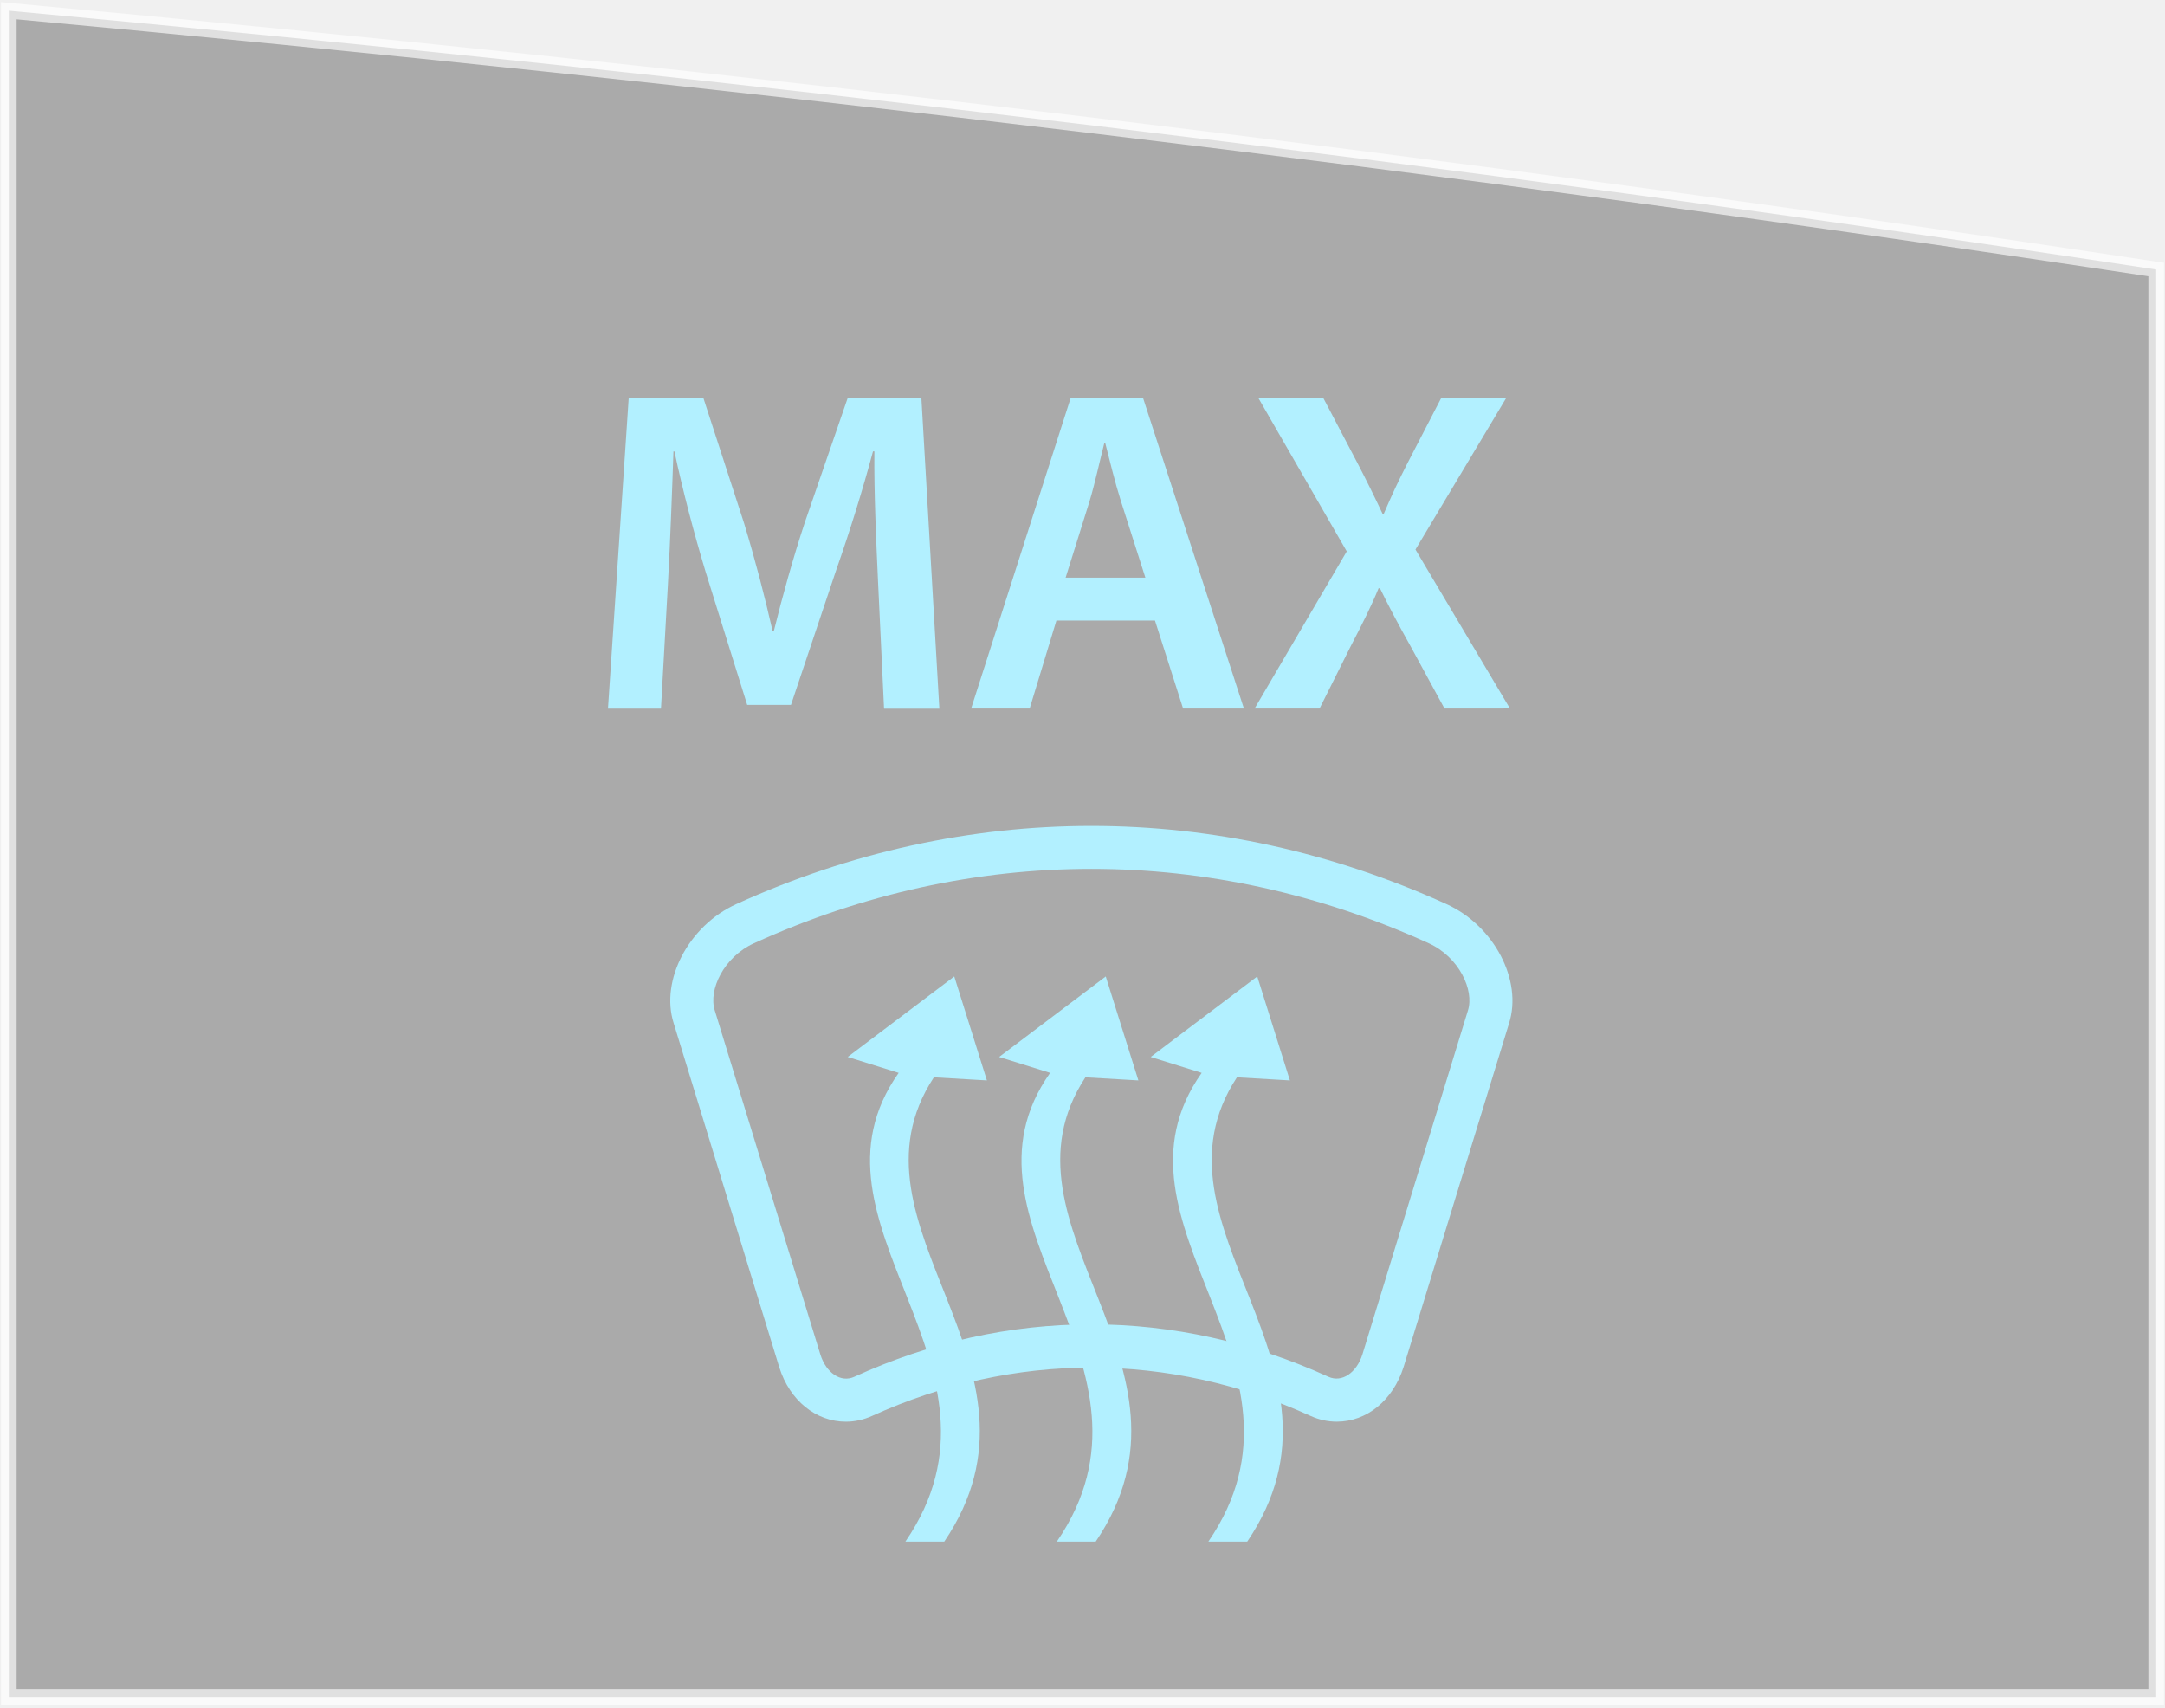
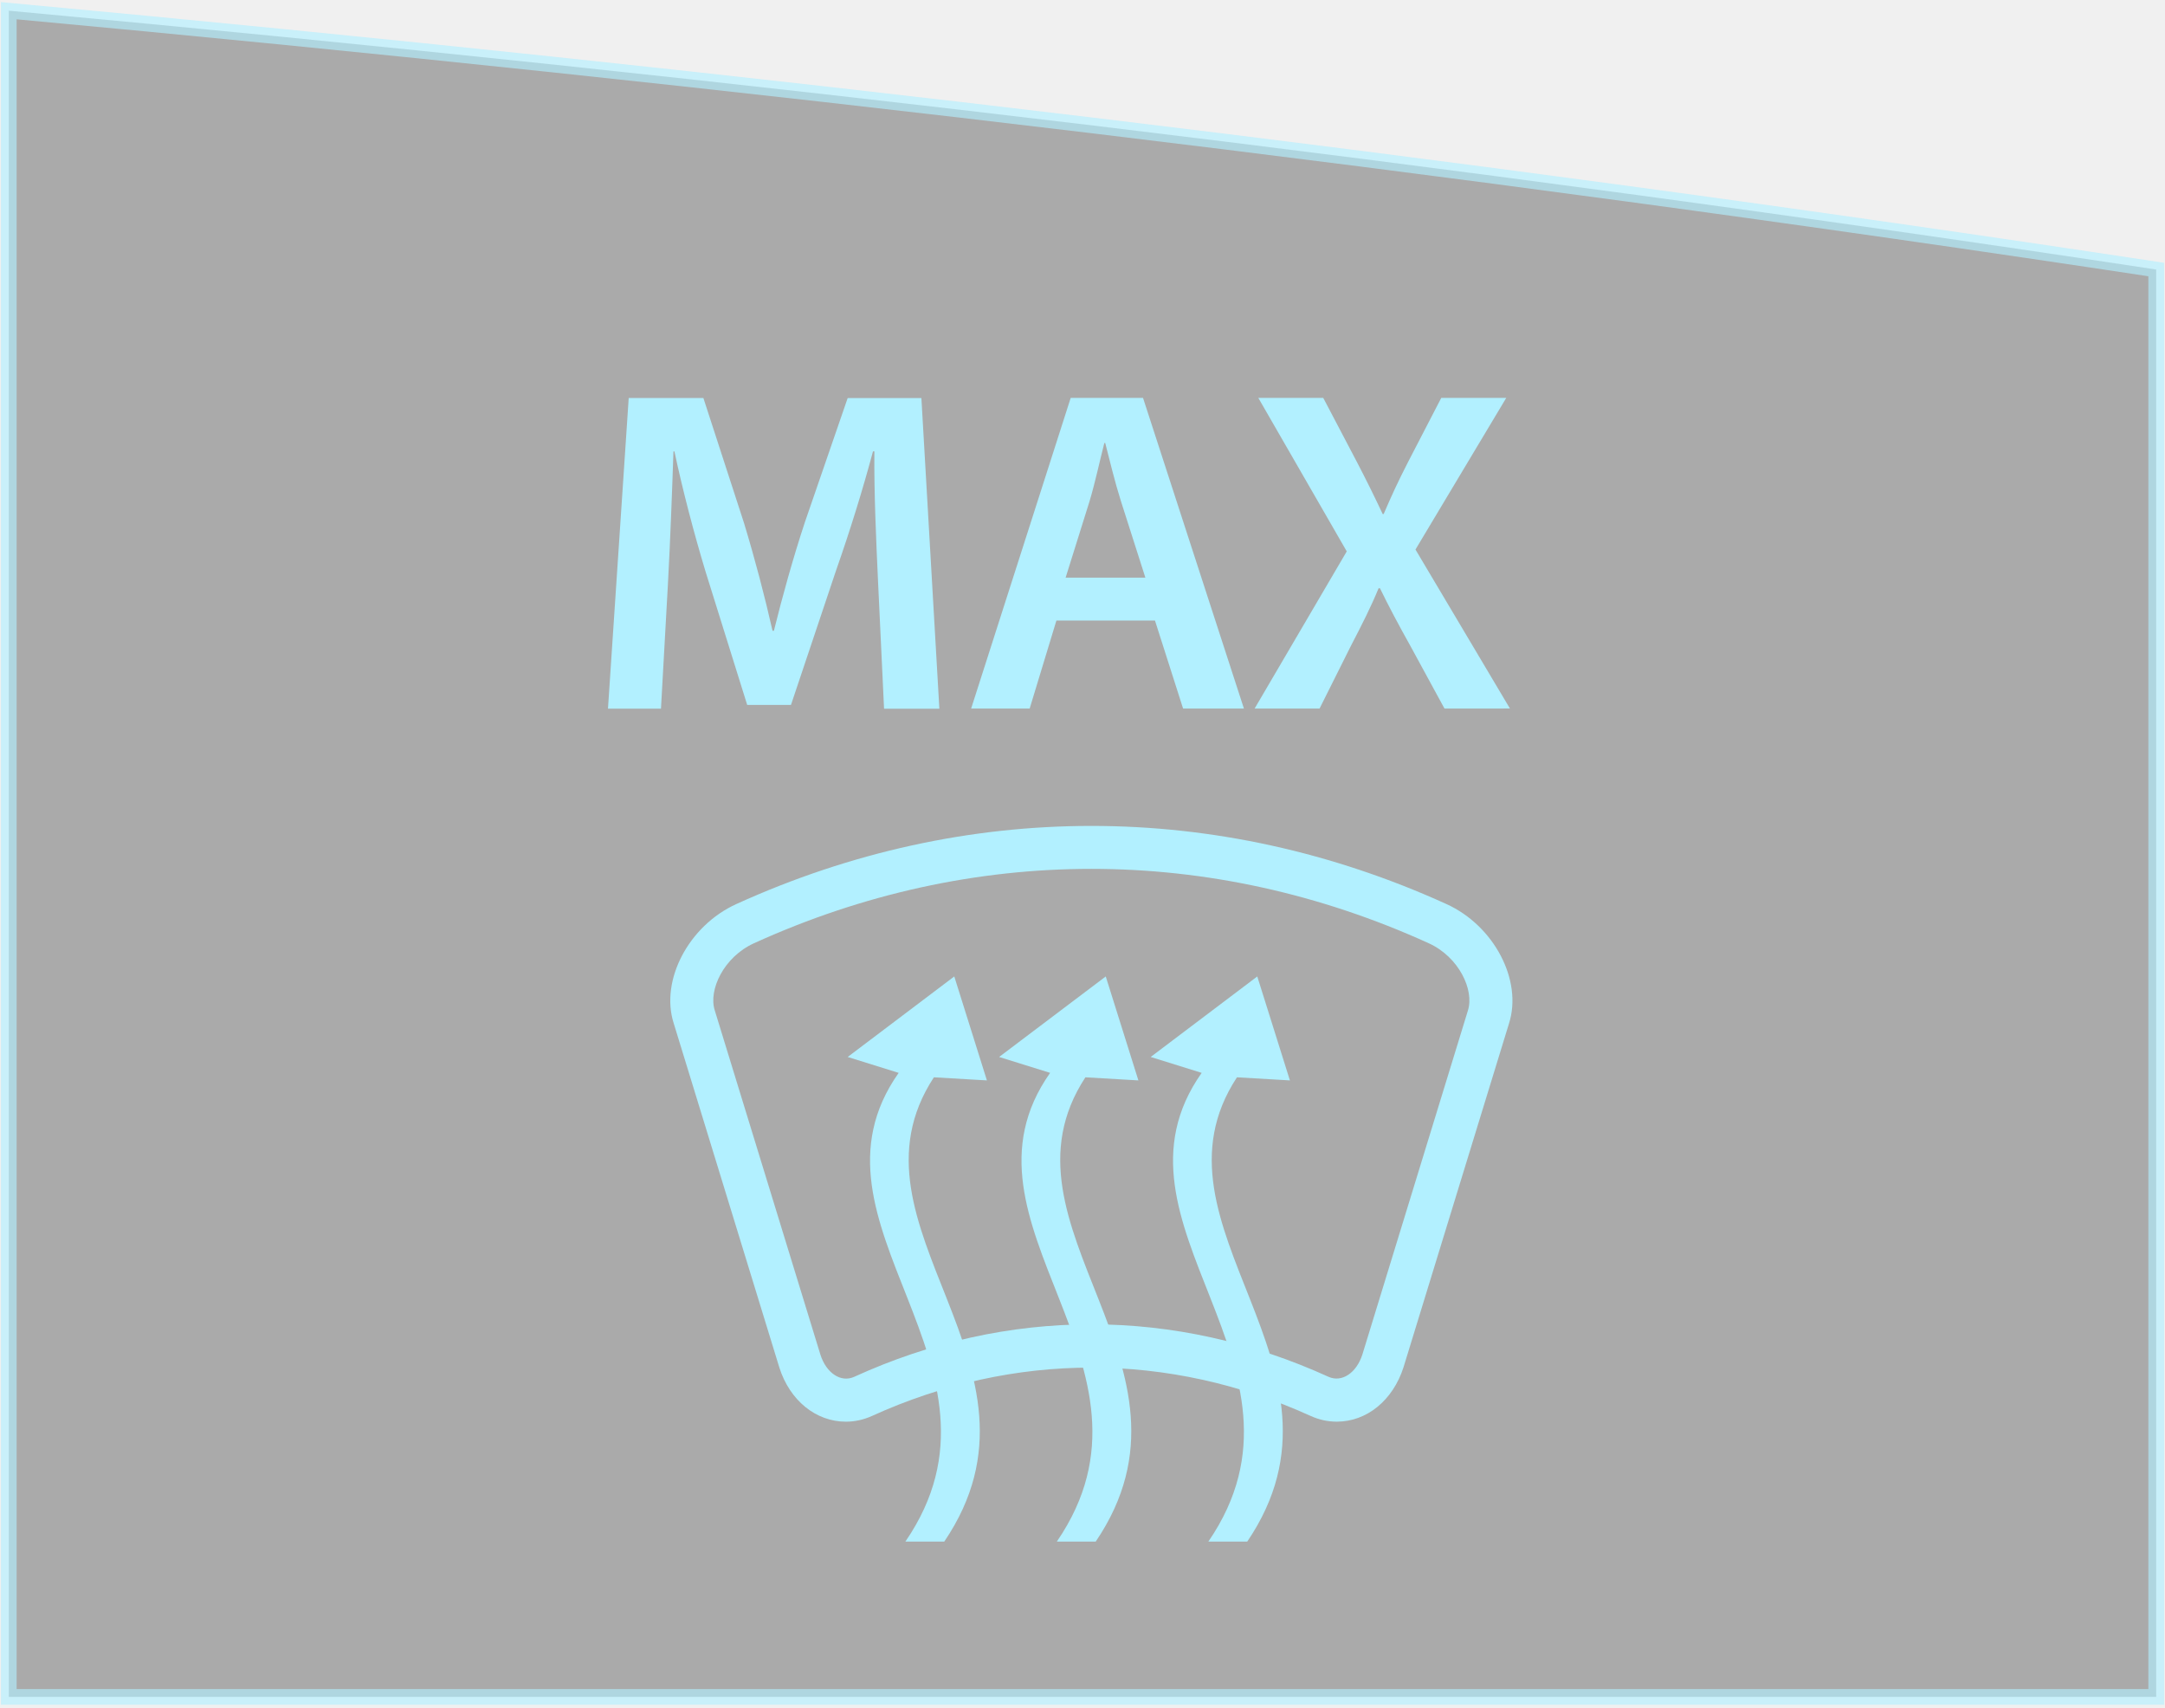
<svg xmlns="http://www.w3.org/2000/svg" version="1.1" id="Layer_1" x="0px" y="0px" width="123px" height="97px" viewBox="0 0 123 97" enable-background="new 0 0 123 97" xml:space="preserve">
+   <defs id="defs67" />
  <linearGradient id="SVGID_1_" gradientUnits="userSpaceOnUse" x1="15.129" y1="1640" x2="15.129" y2="740.891" gradientTransform="matrix(1 0 0 1 468 -694)">
-     <stop offset="0" style="stop-color:#041724" />
-     <stop offset="1" style="stop-color:#000000" />
+     <stop offset="0" style="stop-color:#041724" id="stop4" />
+     <stop offset="1" style="stop-color:#000000" id="stop6" />
  </linearGradient>
-   <rect x="123.129" display="none" fill="url(#SVGID_1_)" width="720" height="1001" />
-   <path display="none" fill="#31ABFF" fill-opacity="0.29" stroke="#31ABFF" stroke-width="0.89" stroke-miterlimit="10" stroke-opacity="0.64" d="  M698.129,643.039v95.783h122V657.74C780.41,651.722,739.326,646.832,698.129,643.039z" />
-   <g>
-     <path fill-opacity="0.29" stroke="#FFFFFF" stroke-width="0.89" stroke-miterlimit="10" stroke-opacity="0.64" d="M0.5,0.608   v95.783h122V15.31C82.781,9.291,41.697,4.401,0.5,0.608z" />
-     <path fill="#B2F0FF" d="M49.885,33.05c-0.104-2.278-0.233-5.027-0.209-7.41h-0.079c-0.574,2.146-1.31,4.527-2.095,6.755   l-2.564,7.646H42.45l-2.356-7.541c-0.681-2.251-1.309-4.66-1.778-6.857h-0.055c-0.077,2.304-0.183,5.104-0.313,7.515l-0.396,7.096   h-3.011l1.178-17.646h4.242l2.307,7.097c0.628,2.068,1.178,4.163,1.622,6.127h0.077c0.474-1.912,1.074-4.085,1.755-6.151   l2.437-7.07h4.188l1.021,17.647h-3.142L49.885,33.05z" />
-     <path fill="#B2F0FF" d="M60.018,35.249l-1.52,5.001h-3.325l5.656-17.646h4.11l5.732,17.646h-3.456l-1.598-5.001H60.018z    M65.072,32.813l-1.389-4.347c-0.341-1.073-0.629-2.277-0.892-3.301H62.74c-0.262,1.021-0.523,2.252-0.838,3.301l-1.361,4.347   H65.072z" />
-     <path fill="#B2F0FF" d="M82.066,40.25l-1.911-3.509c-0.76-1.361-1.257-2.304-1.755-3.325h-0.078   c-0.419,1.021-0.893,1.964-1.6,3.325l-1.754,3.509h-3.69l5.235-8.929l-5.025-8.72h3.689l1.912,3.64   c0.575,1.102,0.995,1.964,1.466,2.959h0.055c0.471-1.1,0.838-1.885,1.388-2.959l1.885-3.64h3.692l-5.158,8.615l5.367,9.031   L82.066,40.25L82.066,40.25z" />
-     <path fill="#B2F0FF" d="M75.948,80.757c-0.509,0-1.007-0.108-1.483-0.323c-8.057-3.664-16.873-3.663-24.926-0.001   c-0.478,0.216-0.977,0.325-1.484,0.325c-1.7,0-3.187-1.207-3.778-3.075l-6.004-19.563c-0.773-2.435,0.854-5.537,3.557-6.764   c13.016-5.92,27.331-5.92,40.349,0c2.702,1.227,4.329,4.329,3.554,6.775l-5.996,19.538C79.133,79.548,77.65,80.757,75.948,80.757z    M62,75.228c4.595,0,9.127,1.002,13.473,2.979c0.758,0.345,1.594-0.218,1.928-1.266l5.996-19.54c0.369-1.165-0.509-3.04-2.23-3.822   c-12.381-5.631-25.948-5.631-38.327,0c-1.725,0.782-2.602,2.657-2.233,3.813l6.004,19.563c0.328,1.032,1.156,1.604,1.923,1.253   C52.872,76.229,57.406,75.228,62,75.228z" />
-     <path fill="#B2F0FF" d="M53.057,61.196l3.012,0.176l-1.854-5.905l-6.055,4.574l2.896,0.903c-6.05,8.577,7.235,16.625,0.382,26.625   c0.571,0,1.298,0,2.209,0C60.424,77.569,47.492,69.679,53.057,61.196z" />
-     <path fill="#B2F0FF" d="M61.665,61.196l3.01,0.176l-1.854-5.905l-6.058,4.574l2.897,0.903c-6.049,8.577,7.235,16.625,0.382,26.625   c0.574,0,1.297,0,2.209,0C69.032,77.569,56.102,69.679,61.665,61.196z" />
-     <path fill="#B2F0FF" d="M70.275,61.196l3.008,0.176l-1.854-5.905l-6.055,4.574l2.897,0.903c-6.052,8.577,7.233,16.625,0.38,26.625   c0.571,0,1.298,0,2.209,0C77.64,77.569,64.707,69.679,70.275,61.196z" />
-   </g>
+   <rect x="123.129" display="none" fill="url(#SVGID_1_)" width="720" height="1001" id="rect8" />
+   <path display="none" fill="#31ABFF" fill-opacity="0.29" stroke="#31ABFF" stroke-width="0.89" stroke-miterlimit="10" stroke-opacity="0.64" d="  M698.129,643.039v95.783h122V657.74C780.41,651.722,739.326,646.832,698.129,643.039z" id="path10" />
+   <path style="fill-opacity:0.29;stroke:#b2f0ff;stroke-width:0.89;stroke-miterlimit:10;stroke-opacity:0.639" id="path14" d="m 0.5,0.608 v 95.783 h 122 V 15.31 C 82.781,9.291 41.697,4.401 0.5,0.608 z" stroke-miterlimit="10" />
+   <path style="fill:#b2f0ff" id="path16" d="m 49.885,33.05 c -0.104,-2.278 -0.233,-5.027 -0.209,-7.41 h -0.079 c -0.574,2.146 -1.31,4.527 -2.095,6.755 l -2.564,7.646 H 42.45 L 40.094,32.5 c -0.681,-2.251 -1.309,-4.66 -1.778,-6.857 h -0.055 c -0.077,2.304 -0.183,5.104 -0.313,7.515 l -0.396,7.096 h -3.011 l 1.178,-17.646 h 4.242 l 2.307,7.097 c 0.628,2.068 1.178,4.163 1.622,6.127 h 0.077 c 0.474,-1.912 1.074,-4.085 1.755,-6.151 l 2.437,-7.07 h 4.188 l 1.021,17.647 H 50.226 L 49.885,33.05 z" />
+   <path style="fill:#b2f0ff" id="path18" d="m 60.018,35.249 -1.52,5.001 h -3.325 l 5.656,-17.646 h 4.11 l 5.732,17.646 h -3.456 l -1.598,-5.001 h -5.599 z m 5.054,-2.436 -1.389,-4.347 C 63.342,27.393 63.054,26.189 62.791,25.165 H 62.74 c -0.262,1.021 -0.523,2.252 -0.838,3.301 l -1.361,4.347 h 4.531 z" />
+   <path style="fill:#b2f0ff" id="path20" d="M 82.066,40.25 80.155,36.741 C 79.395,35.38 78.898,34.437 78.4,33.416 h -0.078 c -0.419,1.021 -0.893,1.964 -1.6,3.325 l -1.754,3.509 h -3.69 l 5.235,-8.929 -5.025,-8.72 h 3.689 l 1.912,3.64 c 0.575,1.102 0.995,1.964 1.466,2.959 h 0.055 c 0.471,-1.1 0.838,-1.885 1.388,-2.959 l 1.885,-3.64 h 3.692 l -5.158,8.615 5.367,9.031 -3.718,0.003 0,0 z" />
+   <path style="fill:#b2f0ff" id="path22" d="m 75.948,80.757 c -0.509,0 -1.007,-0.108 -1.483,-0.323 -8.057,-3.664 -16.873,-3.663 -24.926,-10e-4 -0.478,0.216 -0.977,0.325 -1.484,0.325 -1.7,0 -3.187,-1.207 -3.778,-3.075 L 38.273,58.12 c -0.773,-2.435 0.854,-5.537 3.557,-6.764 13.016,-5.92 27.331,-5.92 40.349,0 2.702,1.227 4.329,4.329 3.554,6.775 l -5.996,19.538 c -0.604,1.879 -2.087,3.088 -3.789,3.088 z M 62,75.228 c 4.595,0 9.127,1.002 13.473,2.979 0.758,0.345 1.594,-0.218 1.928,-1.266 l 5.996,-19.54 c 0.369,-1.165 -0.509,-3.04 -2.23,-3.822 -12.381,-5.631 -25.948,-5.631 -38.327,0 -1.725,0.782 -2.602,2.657 -2.233,3.813 l 6.004,19.563 c 0.328,1.032 1.156,1.604 1.923,1.253 4.338,-1.979 8.872,-2.98 13.466,-2.98 z" />
+   <path style="fill:#b2f0ff" id="path24" d="m 53.057,61.196 3.012,0.176 -1.854,-5.905 -6.055,4.574 2.896,0.903 c -6.05,8.577 7.235,16.625 0.382,26.625 0.571,0 1.298,0 2.209,0 6.777,-10 -6.155,-17.89 -0.59,-26.373 z" />
+   <path style="fill:#b2f0ff" id="path26" d="m 61.665,61.196 3.01,0.176 -1.854,-5.905 -6.058,4.574 2.897,0.903 c -6.049,8.577 7.235,16.625 0.382,26.625 0.574,0 1.297,0 2.209,0 6.781,-10 -6.149,-17.89 -0.586,-26.373 z" />
+   <path style="fill:#b2f0ff" id="path28" d="m 70.275,61.196 3.008,0.176 -1.854,-5.905 -6.055,4.574 2.897,0.903 c -6.052,8.577 7.233,16.625 0.38,26.625 0.571,0 1.298,0 2.209,0 6.78,-10 -6.153,-17.89 -0.585,-26.373 z" />
  <linearGradient id="SVGID_2_" gradientUnits="userSpaceOnUse" x1="290.629" y1="1337.627" x2="290.629" y2="1431.437" gradientTransform="matrix(1 0 0 1 468 -694)">
-     <stop offset="0.509" style="stop-color:#31ABFF;stop-opacity:0" />
-     <stop offset="0.902" style="stop-color:#31ABFF" />
-     <stop offset="1" style="stop-color:#63E6FF" />
+     <stop offset="0.509" style="stop-color:#31ABFF;stop-opacity:0" id="stop31" />
+     <stop offset="0.902" style="stop-color:#31ABFF" id="stop33" />
+     <stop offset="1" style="stop-color:#63E6FF" id="stop35" />
  </linearGradient>
-   <path display="none" fill="url(#SVGID_2_)" stroke="#31ABFF" stroke-miterlimit="10" d="M697.629,643.039V738.5h122v-80.76  C780.629,651.722,739.629,646.832,697.629,643.039z" />
-   <path display="none" fill="#FFFFFF" d="M747.514,675.48c-0.104-2.278-0.233-5.027-0.209-7.41h-0.079  c-0.574,2.146-1.31,4.527-2.095,6.755l-2.564,7.646h-2.487l-2.356-7.541c-0.681-2.251-1.309-4.66-1.778-6.857h-0.055  c-0.077,2.304-0.183,5.104-0.313,7.515l-0.396,7.096h-3.011l1.178-17.646h4.242l2.307,7.097c0.628,2.068,1.178,4.163,1.622,6.127  h0.077c0.474-1.912,1.074-4.085,1.755-6.151l2.437-7.07h4.188l1.021,17.647h-3.142L747.514,675.48z" />
-   <path display="none" fill="#FFFFFF" d="M757.646,677.68l-1.52,5.001h-3.325l5.656-17.646h4.11l5.732,17.646h-3.456l-1.598-5.001  H757.646z M762.701,675.244l-1.389-4.347c-0.341-1.073-0.629-2.277-0.892-3.301h-0.052c-0.262,1.021-0.523,2.252-0.838,3.301  l-1.361,4.347H762.701z" />
-   <path display="none" fill="#FFFFFF" d="M779.695,682.681l-1.911-3.509c-0.76-1.361-1.257-2.304-1.755-3.325h-0.078  c-0.419,1.021-0.893,1.964-1.6,3.325l-1.754,3.509h-3.69l5.235-8.929l-5.025-8.72h3.689l1.912,3.64  c0.575,1.102,0.995,1.964,1.466,2.959h0.055c0.471-1.1,0.838-1.885,1.388-2.959l1.885-3.64h3.692l-5.158,8.615l5.367,9.031  L779.695,682.681L779.695,682.681z" />
-   <path display="none" fill="#FFFFFF" d="M773.577,723.188c-0.509,0-1.007-0.108-1.483-0.323c-8.057-3.664-16.873-3.663-24.926-0.001  c-0.478,0.216-0.977,0.325-1.484,0.325c-1.7,0-3.187-1.207-3.778-3.075l-6.004-19.563c-0.773-2.435,0.854-5.537,3.557-6.764  c13.016-5.92,27.331-5.92,40.349,0c2.702,1.227,4.329,4.329,3.554,6.775l-5.996,19.538  C776.762,721.979,775.279,723.188,773.577,723.188z M759.629,717.658c4.595,0,9.127,1.002,13.473,2.979  c0.758,0.345,1.594-0.218,1.928-1.266l5.996-19.54c0.369-1.165-0.509-3.04-2.23-3.822c-12.381-5.631-25.948-5.631-38.327,0  c-1.725,0.782-2.602,2.657-2.233,3.813l6.004,19.563c0.328,1.032,1.156,1.604,1.923,1.253  C750.501,718.66,755.035,717.658,759.629,717.658z" />
-   <path display="none" fill="#FFFFFF" d="M750.686,703.627l3.012,0.176l-1.854-5.905l-6.055,4.574l2.896,0.903  c-6.05,8.577,7.235,16.625,0.382,26.625c0.571,0,1.298,0,2.209,0C758.053,720,745.121,712.109,750.686,703.627z" />
-   <path display="none" fill="#FFFFFF" d="M759.294,703.627l3.01,0.176l-1.854-5.905l-6.058,4.574l2.897,0.903  c-6.049,8.577,7.235,16.625,0.382,26.625c0.574,0,1.297,0,2.209,0C766.661,720,753.73,712.109,759.294,703.627z" />
-   <path display="none" fill="#FFFFFF" d="M767.904,703.627l3.008,0.176l-1.854-5.905l-6.055,4.574l2.897,0.903  c-6.052,8.577,7.233,16.625,0.38,26.625c0.571,0,1.298,0,2.209,0C775.269,720,762.336,712.109,767.904,703.627z" />
-   <text transform="matrix(1 0 0 1 730.7559 682.6807)" display="none" fill="#31ABFF" enable-background="new    " font-family="'MyriadPro-Semibold'" font-size="26.184">MAX</text>
-   <path display="none" fill="none" stroke="#31ABFF" stroke-width="2.443" stroke-miterlimit="10" d="M776.192,719.741  c-0.579,1.821-2.173,2.648-3.598,2.008c-8.409-3.825-17.521-3.825-25.935,0c-1.42,0.643-3.018-0.187-3.595-2.008  c-2-6.52-3.999-13.035-6-19.552c-0.577-1.816,0.694-4.298,2.894-5.293c12.758-5.805,26.58-5.805,39.338,0  c2.197,0.995,3.473,3.477,2.896,5.293C780.191,706.706,778.192,713.224,776.192,719.741z" />
-   <path display="none" fill="#31ABFF" d="M750.686,703.627l3.012,0.176l-1.854-5.905l-6.055,4.574l2.896,0.903  c-6.05,8.577,7.235,16.625,0.382,26.625c0.571,0,1.298,0,2.209,0C758.053,720,745.121,712.109,750.686,703.627z" />
-   <path display="none" fill="#31ABFF" d="M759.294,703.627l3.01,0.176l-1.854-5.905l-6.058,4.574l2.897,0.903  c-6.049,8.577,7.235,16.625,0.382,26.625c0.574,0,1.297,0,2.209,0C766.661,720,753.73,712.109,759.294,703.627z" />
-   <path display="none" fill="#31ABFF" d="M767.904,703.627l3.008,0.176l-1.854-5.905l-6.055,4.574l2.897,0.903  c-6.052,8.577,7.233,16.625,0.38,26.625c0.571,0,1.298,0,2.209,0C775.269,720,762.336,712.109,767.904,703.627z" />
-   <path display="none" fill="none" stroke="#00507F" stroke-miterlimit="10" d="M968.129,664.752  C828.971,627.465,638.581,610,484.129,610s-344.841,17.465-484,54.752" />
+   <path display="none" fill="url(#SVGID_2_)" stroke="#31ABFF" stroke-miterlimit="10" d="M697.629,643.039V738.5h122v-80.76  C780.629,651.722,739.629,646.832,697.629,643.039z" id="path37" />
+   <path display="none" fill="#FFFFFF" d="M747.514,675.48c-0.104-2.278-0.233-5.027-0.209-7.41h-0.079  c-0.574,2.146-1.31,4.527-2.095,6.755l-2.564,7.646h-2.487l-2.356-7.541c-0.681-2.251-1.309-4.66-1.778-6.857h-0.055  c-0.077,2.304-0.183,5.104-0.313,7.515l-0.396,7.096h-3.011l1.178-17.646h4.242l2.307,7.097c0.628,2.068,1.178,4.163,1.622,6.127  h0.077c0.474-1.912,1.074-4.085,1.755-6.151l2.437-7.07h4.188l1.021,17.647h-3.142L747.514,675.48z" id="path39" />
+   <path display="none" fill="#FFFFFF" d="M757.646,677.68l-1.52,5.001h-3.325l5.656-17.646h4.11l5.732,17.646h-3.456l-1.598-5.001  H757.646z M762.701,675.244l-1.389-4.347c-0.341-1.073-0.629-2.277-0.892-3.301h-0.052c-0.262,1.021-0.523,2.252-0.838,3.301  l-1.361,4.347H762.701z" id="path41" />
+   <path display="none" fill="#FFFFFF" d="M779.695,682.681l-1.911-3.509c-0.76-1.361-1.257-2.304-1.755-3.325h-0.078  c-0.419,1.021-0.893,1.964-1.6,3.325l-1.754,3.509h-3.69l5.235-8.929l-5.025-8.72h3.689l1.912,3.64  c0.575,1.102,0.995,1.964,1.466,2.959h0.055c0.471-1.1,0.838-1.885,1.388-2.959l1.885-3.64h3.692l-5.158,8.615l5.367,9.031  L779.695,682.681L779.695,682.681z" id="path43" />
+   <path display="none" fill="#FFFFFF" d="M773.577,723.188c-0.509,0-1.007-0.108-1.483-0.323c-8.057-3.664-16.873-3.663-24.926-0.001  c-0.478,0.216-0.977,0.325-1.484,0.325c-1.7,0-3.187-1.207-3.778-3.075l-6.004-19.563c-0.773-2.435,0.854-5.537,3.557-6.764  c13.016-5.92,27.331-5.92,40.349,0c2.702,1.227,4.329,4.329,3.554,6.775l-5.996,19.538  C776.762,721.979,775.279,723.188,773.577,723.188z M759.629,717.658c4.595,0,9.127,1.002,13.473,2.979  c0.758,0.345,1.594-0.218,1.928-1.266l5.996-19.54c0.369-1.165-0.509-3.04-2.23-3.822c-12.381-5.631-25.948-5.631-38.327,0  c-1.725,0.782-2.602,2.657-2.233,3.813l6.004,19.563c0.328,1.032,1.156,1.604,1.923,1.253  C750.501,718.66,755.035,717.658,759.629,717.658z" id="path45" />
+   <path display="none" fill="#FFFFFF" d="M750.686,703.627l3.012,0.176l-1.854-5.905l-6.055,4.574l2.896,0.903  c-6.05,8.577,7.235,16.625,0.382,26.625c0.571,0,1.298,0,2.209,0C758.053,720,745.121,712.109,750.686,703.627z" id="path47" />
+   <path display="none" fill="#FFFFFF" d="M759.294,703.627l3.01,0.176l-1.854-5.905l-6.058,4.574l2.897,0.903  c-6.049,8.577,7.235,16.625,0.382,26.625c0.574,0,1.297,0,2.209,0C766.661,720,753.73,712.109,759.294,703.627z" id="path49" />
+   <path display="none" fill="#FFFFFF" d="M767.904,703.627l3.008,0.176l-1.854-5.905l-6.055,4.574l2.897,0.903  c-6.052,8.577,7.233,16.625,0.38,26.625c0.571,0,1.298,0,2.209,0C775.269,720,762.336,712.109,767.904,703.627z" id="path51" />
+   <text transform="matrix(1 0 0 1 730.7559 682.6807)" display="none" fill="#31ABFF" enable-background="new    " font-family="'MyriadPro-Semibold'" font-size="26.184" id="text53">MAX</text>
+   <path display="none" fill="none" stroke="#31ABFF" stroke-width="2.443" stroke-miterlimit="10" d="M776.192,719.741  c-0.579,1.821-2.173,2.648-3.598,2.008c-8.409-3.825-17.521-3.825-25.935,0c-1.42,0.643-3.018-0.187-3.595-2.008  c-2-6.52-3.999-13.035-6-19.552c-0.577-1.816,0.694-4.298,2.894-5.293c12.758-5.805,26.58-5.805,39.338,0  c2.197,0.995,3.473,3.477,2.896,5.293C780.191,706.706,778.192,713.224,776.192,719.741z" id="path55" />
+   <path display="none" fill="#31ABFF" d="M750.686,703.627l3.012,0.176l-1.854-5.905l-6.055,4.574l2.896,0.903  c-6.05,8.577,7.235,16.625,0.382,26.625c0.571,0,1.298,0,2.209,0C758.053,720,745.121,712.109,750.686,703.627z" id="path57" />
+   <path display="none" fill="#31ABFF" d="M759.294,703.627l3.01,0.176l-1.854-5.905l-6.058,4.574l2.897,0.903  c-6.049,8.577,7.235,16.625,0.382,26.625c0.574,0,1.297,0,2.209,0C766.661,720,753.73,712.109,759.294,703.627z" id="path59" />
+   <path display="none" fill="#31ABFF" d="M767.904,703.627l3.008,0.176l-1.854-5.905l-6.055,4.574l2.897,0.903  c-6.052,8.577,7.233,16.625,0.38,26.625c0.571,0,1.298,0,2.209,0C775.269,720,762.336,712.109,767.904,703.627z" id="path61" />
+   <path display="none" fill="none" stroke="#00507F" stroke-miterlimit="10" d="M968.129,664.752  C828.971,627.465,638.581,610,484.129,610s-344.841,17.465-484,54.752" id="path63" />
</svg>
